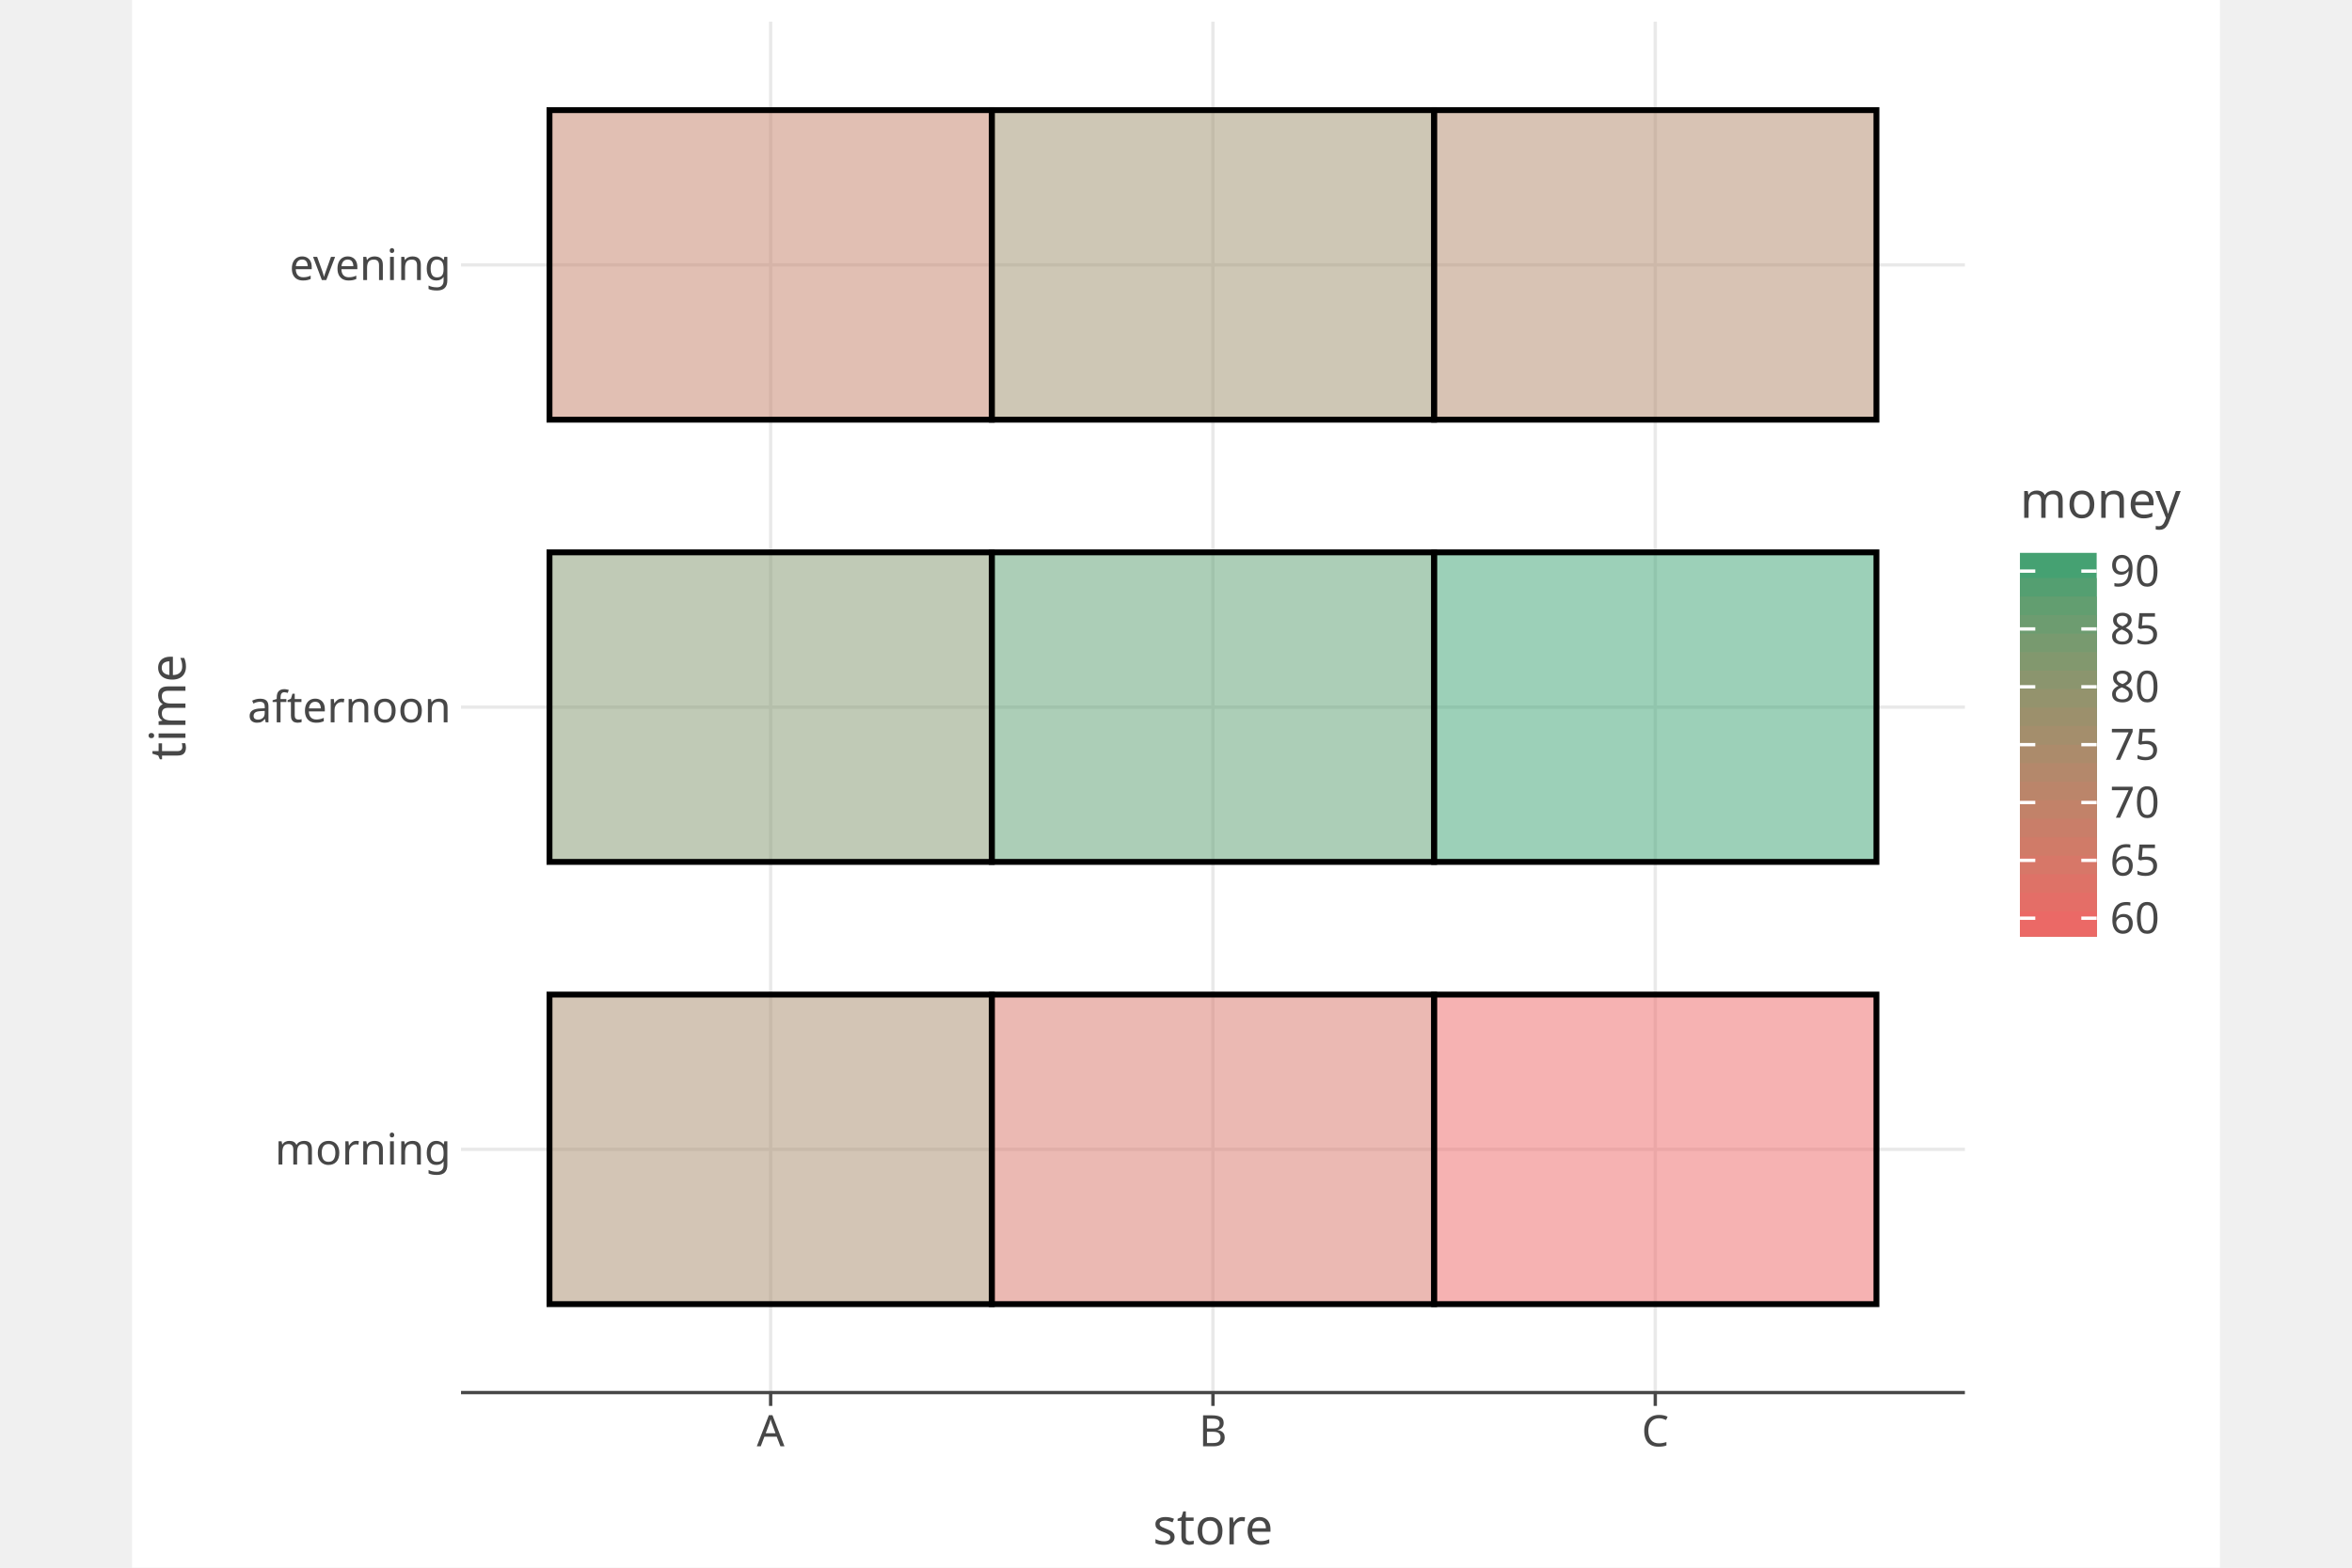
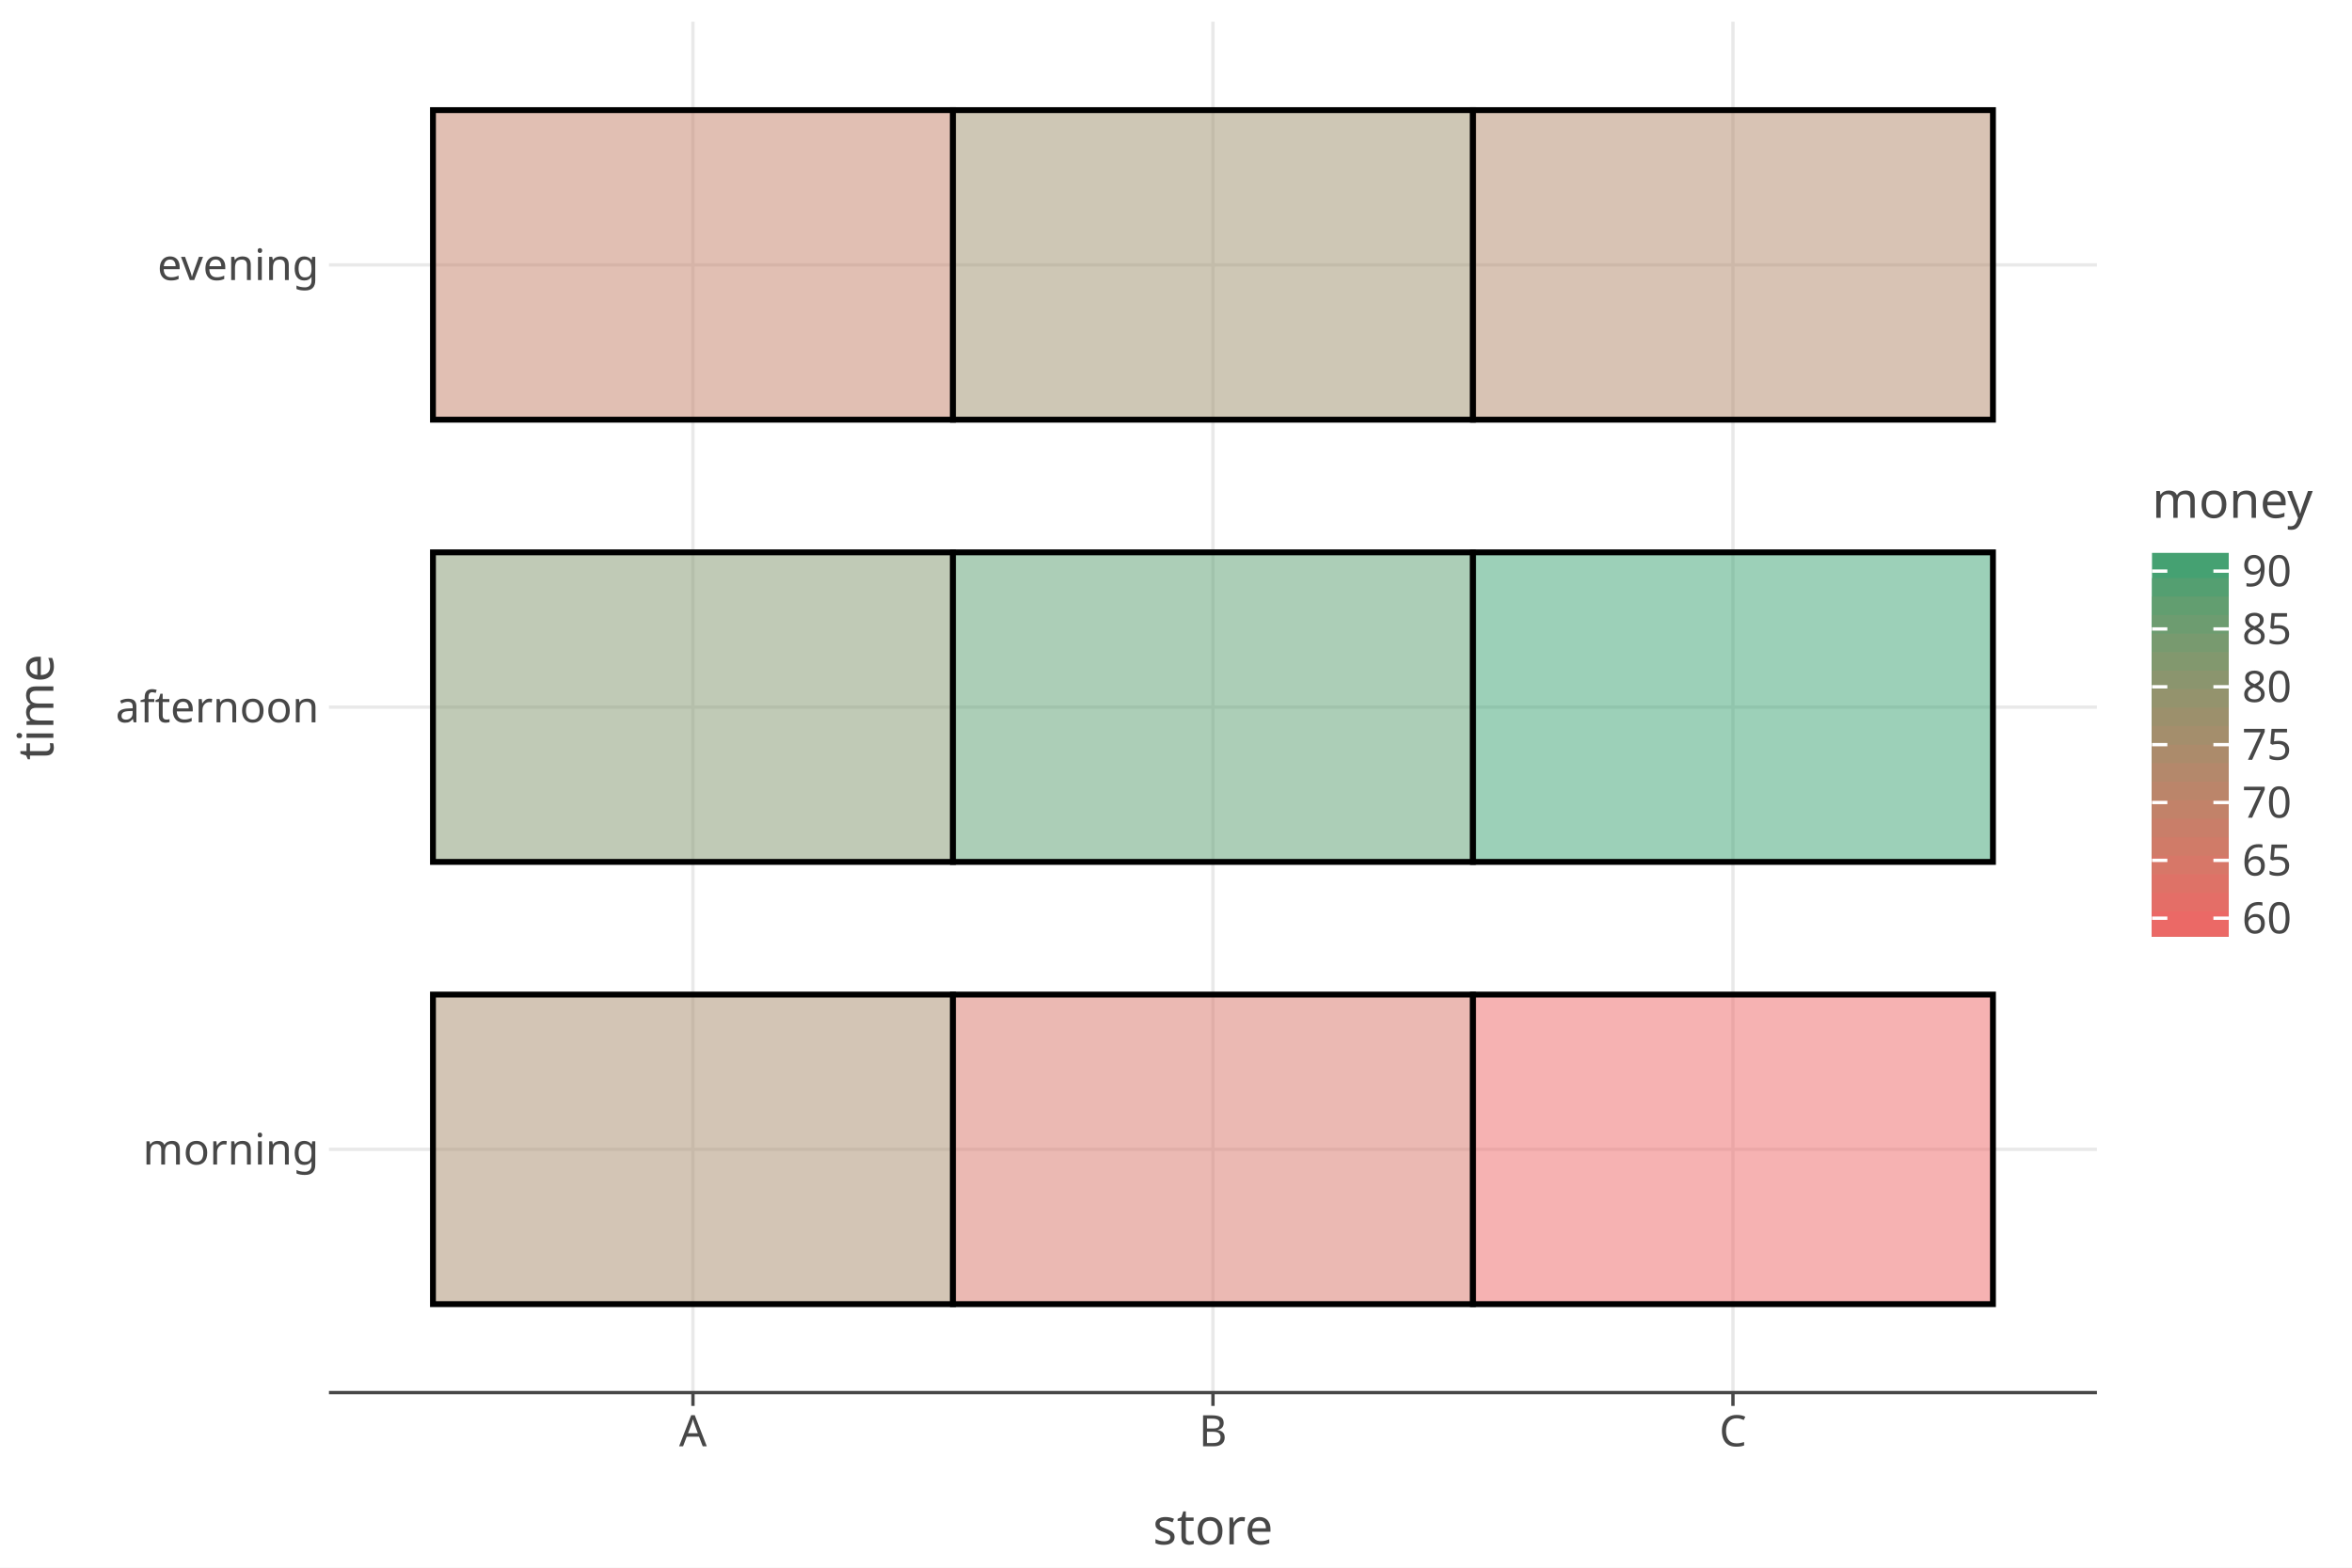
<svg xmlns="http://www.w3.org/2000/svg" display="block" class="plt-container" width="705.0" height="470.0">
  <style type="text/css">
  .plt-container {
   font-family: Lucida Grande, sans-serif;
   user-select: none;
   -webkit-user-select: none;
   -moz-user-select: none;
   -ms-user-select: none;
}
text {
   text-rendering: optimizeLegibility;
}
#xXxprefixXx0 .plot-title {
   fill: #474747;
   font-family: Lucida Grande, sans-serif;
   font-size: 16.0px;
   font-weight: normal;
   font-style: normal;   
}
#xXxprefixXx0 .plot-subtitle {
   fill: #474747;
   font-family: Lucida Grande, sans-serif;
   font-size: 15.0px;
   font-weight: normal;
   font-style: normal;   
}
#xXxprefixXx0 .plot-caption {
   fill: #474747;
   font-family: Lucida Grande, sans-serif;
   font-size: 13.0px;
   font-weight: normal;
   font-style: normal;   
}
#xXxprefixXx0 .legend-title {
   fill: #474747;
   font-family: Lucida Grande, sans-serif;
   font-size: 15.0px;
   font-weight: normal;
   font-style: normal;   
}
#xXxprefixXx0 .legend-item {
   fill: #474747;
   font-family: Lucida Grande, sans-serif;
   font-size: 13.0px;
   font-weight: normal;
   font-style: normal;   
}
#xXxprefixXx0 .axis-title-x {
   fill: #474747;
   font-family: Lucida Grande, sans-serif;
   font-size: 15.0px;
   font-weight: normal;
   font-style: normal;   
}
#xXxprefixXx0 .axis-text-x {
   fill: #474747;
   font-family: Lucida Grande, sans-serif;
   font-size: 13.0px;
   font-weight: normal;
   font-style: normal;   
}
#xXxprefixXx2 .axis-tooltip-text-x {
   fill: #ffffff;
   font-family: Lucida Grande, sans-serif;
   font-size: 13.0px;
   font-weight: normal;
   font-style: normal;   
}
#xXxprefixXx0 .axis-title-y {
   fill: #474747;
   font-family: Lucida Grande, sans-serif;
   font-size: 15.0px;
   font-weight: normal;
   font-style: normal;   
}
#xXxprefixXx0 .axis-text-y {
   fill: #474747;
   font-family: Lucida Grande, sans-serif;
   font-size: 13.0px;
   font-weight: normal;
   font-style: normal;   
}
#xXxprefixXx2 .axis-tooltip-text-y {
   fill: #ffffff;
   font-family: Lucida Grande, sans-serif;
   font-size: 13.0px;
   font-weight: normal;
   font-style: normal;   
}
#xXxprefixXx0 .facet-strip-text-x {
   fill: #474747;
   font-family: Lucida Grande, sans-serif;
   font-size: 13.0px;
   font-weight: normal;
   font-style: normal;   
}
#xXxprefixXx0 .facet-strip-text-y {
   fill: #474747;
   font-family: Lucida Grande, sans-serif;
   font-size: 13.0px;
   font-weight: normal;
   font-style: normal;   
}
#xXxprefixXx2 .tooltip-text {
   fill: #474747;
   font-family: Lucida Grande, sans-serif;
   font-size: 13.0px;
   font-weight: normal;
   font-style: normal;   
}
#xXxprefixXx2 .tooltip-title {
   fill: #474747;
   font-family: Lucida Grande, sans-serif;
   font-size: 13.0px;
   font-weight: bold;
   font-style: normal;   
}
#xXxprefixXx2 .tooltip-label {
   fill: #474747;
   font-family: Lucida Grande, sans-serif;
   font-size: 13.0px;
   font-weight: bold;
   font-style: normal;   
}

  </style>
  <g id="xXxprefixXx0">
-     <path fill-rule="evenodd" fill="rgb(255,255,255)" fill-opacity="1.0" d="M39.587 0.0 L39.587 470.0 L665.413 470.0 L665.413 0.0 Z">
+     <path fill-rule="evenodd" fill="rgb(255,255,255)" fill-opacity="1.0" d="M0.0 0.0 L0.0 470.0 L705.0 470.0 L705.0 0.0 Z">
    </path>
-     <g transform="translate(69.08706 6.5 ) ">
+     <g transform="translate(29.5 6.5 ) ">
      <g>
        <g transform="translate(69.1041 0.0 ) ">
          <g>
-             <line x1="92.806" y1="0.0" x2="92.806" y2="411.0" stroke="rgb(233,233,233)" stroke-opacity="1.0" stroke-width="1.0" fill="none">
-             </line>
-             <line x1="225.387" y1="0.0" x2="225.387" y2="411.0" stroke="rgb(233,233,233)" stroke-opacity="1.0" stroke-width="1.0" fill="none">
-             </line>
-             <line x1="357.968" y1="0.0" x2="357.968" y2="411.0" stroke="rgb(233,233,233)" stroke-opacity="1.0" stroke-width="1.0" fill="none">
+             <line x1="109.107" y1="0.0" x2="109.107" y2="411.0" stroke="rgb(233,233,233)" stroke-opacity="1.0" stroke-width="1.0" fill="none">
+             </line>
+             <line x1="264.974" y1="0.0" x2="264.974" y2="411.0" stroke="rgb(233,233,233)" stroke-opacity="1.0" stroke-width="1.0" fill="none">
+             </line>
+             <line x1="420.841" y1="0.0" x2="420.841" y2="411.0" stroke="rgb(233,233,233)" stroke-opacity="1.0" stroke-width="1.0" fill="none">
            </line>
          </g>
        </g>
        <g transform="translate(69.1041 0.0 ) ">
          <g>
-             <line x1="0.0" y1="338.081" x2="450.774" y2="338.081" stroke="rgb(233,233,233)" stroke-opacity="1.0" stroke-width="1.0" fill="none">
-             </line>
-             <line x1="0.0" y1="205.5" x2="450.774" y2="205.5" stroke="rgb(233,233,233)" stroke-opacity="1.0" stroke-width="1.0" fill="none">
-             </line>
-             <line x1="0.0" y1="72.919" x2="450.774" y2="72.919" stroke="rgb(233,233,233)" stroke-opacity="1.0" stroke-width="1.0" fill="none">
+             <line x1="0.0" y1="338.081" x2="529.948" y2="338.081" stroke="rgb(233,233,233)" stroke-opacity="1.0" stroke-width="1.0" fill="none">
+             </line>
+             <line x1="0.0" y1="205.5" x2="529.948" y2="205.5" stroke="rgb(233,233,233)" stroke-opacity="1.0" stroke-width="1.0" fill="none">
+             </line>
+             <line x1="0.0" y1="72.919" x2="529.948" y2="72.919" stroke="rgb(233,233,233)" stroke-opacity="1.0" stroke-width="1.0" fill="none">
            </line>
          </g>
        </g>
      </g>
-       <g clip-path="url(#xXxprefixXx1)" clip-bounds-jfx="[rect (69.104, 0.0), (450.774, 411.0)]">
+       <g clip-path="url(#xXxprefixXx1)" clip-bounds-jfx="[rect (69.104, 0.0), (529.948, 411.0)]">
        <g transform="translate(69.1041 0.0 ) ">
          <g>
            <g>
              <g>
                <g>
-                   <rect fill="#a88c6c" fill-opacity="0.5" stroke="#000000" stroke-width="1.76" x="26.516" y="291.677" height="92.806" width="132.581" />
-                   <rect fill="#d97568" fill-opacity="0.5" stroke="#000000" stroke-width="1.76" x="159.097" y="291.677" height="92.806" width="132.581" />
-                   <rect fill="#ee6666" fill-opacity="0.5" stroke="#000000" stroke-width="1.76" x="291.677" y="291.677" height="92.806" width="132.581" />
-                   <rect fill="#83976e" fill-opacity="0.5" stroke="#000000" stroke-width="1.76" x="26.516" y="159.097" height="92.806" width="132.581" />
-                   <rect fill="#5a9f71" fill-opacity="0.5" stroke="#000000" stroke-width="1.76" x="159.097" y="159.097" height="92.806" width="132.581" />
-                   <rect fill="#3ba272" fill-opacity="0.5" stroke="#000000" stroke-width="1.76" x="291.677" y="159.097" height="92.806" width="132.581" />
-                   <rect fill="#c48169" fill-opacity="0.5" stroke="#000000" stroke-width="1.76" x="26.516" y="26.516" height="92.806" width="132.581" />
-                   <rect fill="#9e906c" fill-opacity="0.5" stroke="#000000" stroke-width="1.76" x="159.097" y="26.516" height="92.806" width="132.581" />
-                   <rect fill="#b2896b" fill-opacity="0.5" stroke="#000000" stroke-width="1.76" x="291.677" y="26.516" height="92.806" width="132.581" />
+                   <rect fill="#a88c6c" fill-opacity="0.5" stroke="#000000" stroke-width="1.76" x="31.173" y="291.677" height="92.806" width="155.867" />
+                   <rect fill="#d97568" fill-opacity="0.5" stroke="#000000" stroke-width="1.76" x="187.041" y="291.677" height="92.806" width="155.867" />
+                   <rect fill="#ee6666" fill-opacity="0.5" stroke="#000000" stroke-width="1.76" x="342.908" y="291.677" height="92.806" width="155.867" />
+                   <rect fill="#83976e" fill-opacity="0.5" stroke="#000000" stroke-width="1.76" x="31.173" y="159.097" height="92.806" width="155.867" />
+                   <rect fill="#5a9f71" fill-opacity="0.5" stroke="#000000" stroke-width="1.76" x="187.041" y="159.097" height="92.806" width="155.867" />
+                   <rect fill="#3ba272" fill-opacity="0.5" stroke="#000000" stroke-width="1.76" x="342.908" y="159.097" height="92.806" width="155.867" />
+                   <rect fill="#c48169" fill-opacity="0.5" stroke="#000000" stroke-width="1.76" x="31.173" y="26.516" height="92.806" width="155.867" />
+                   <rect fill="#9e906c" fill-opacity="0.5" stroke="#000000" stroke-width="1.76" x="187.041" y="26.516" height="92.806" width="155.867" />
+                   <rect fill="#b2896b" fill-opacity="0.5" stroke="#000000" stroke-width="1.76" x="342.908" y="26.516" height="92.806" width="155.867" />
                </g>
              </g>
            </g>
          </g>
        </g>
        <defs>
          <clipPath id="xXxprefixXx1">
-             <rect x="69.104" y="0.0" width="450.774" height="411.0">
+             <rect x="69.104" y="0.0" width="529.948" height="411.0">
            </rect>
          </clipPath>
        </defs>
      </g>
      <g>
        <g transform="translate(69.1041 411.0 ) ">
-           <g transform="translate(92.80645 0.0 ) ">
+           <g transform="translate(109.107 0.0 ) ">
            <line stroke-width="1.0" stroke="rgb(71,71,71)" stroke-opacity="1.0" x2="0.0" y2="4.0">
            </line>
            <g transform="translate(0.0 7.0 ) ">
              <text class="axis-text-x" text-anchor="middle" dy="0.7em">
                <tspan>A</tspan>
              </text>
            </g>
          </g>
-           <g transform="translate(225.3871 0.0 ) ">
+           <g transform="translate(264.9742 0.0 ) ">
            <line stroke-width="1.0" stroke="rgb(71,71,71)" stroke-opacity="1.0" x2="0.0" y2="4.0">
            </line>
            <g transform="translate(0.0 7.0 ) ">
              <text class="axis-text-x" text-anchor="middle" dy="0.7em">
                <tspan>B</tspan>
              </text>
            </g>
          </g>
-           <g transform="translate(357.9677 0.0 ) ">
+           <g transform="translate(420.8413 0.0 ) ">
            <line stroke-width="1.0" stroke="rgb(71,71,71)" stroke-opacity="1.0" x2="0.0" y2="4.0">
            </line>
            <g transform="translate(0.0 7.0 ) ">
              <text class="axis-text-x" text-anchor="middle" dy="0.7em">
                <tspan>C</tspan>
              </text>
            </g>
          </g>
-           <line x1="0.0" y1="0.0" x2="450.774" y2="0.0" stroke-width="1.0" stroke="rgb(71,71,71)" stroke-opacity="1.0">
+           <line x1="0.0" y1="0.0" x2="529.948" y2="0.0" stroke-width="1.0" stroke="rgb(71,71,71)" stroke-opacity="1.0">
          </line>
        </g>
        <g transform="translate(69.1041 0.0 ) ">
          <g transform="translate(0.0 338.0806 ) ">
            <g transform="translate(-3.0 0.0 ) ">
              <text class="axis-text-y" text-anchor="end" dy="0.35em">
                <tspan>morning</tspan>
              </text>
            </g>
          </g>
          <g transform="translate(0.0 205.5 ) ">
            <g transform="translate(-3.0 0.0 ) ">
              <text class="axis-text-y" text-anchor="end" dy="0.35em">
                <tspan>afternoon</tspan>
              </text>
            </g>
          </g>
          <g transform="translate(0.0 72.91935 ) ">
            <g transform="translate(-3.0 0.0 ) ">
              <text class="axis-text-y" text-anchor="end" dy="0.35em">
                <tspan>evening</tspan>
              </text>
            </g>
          </g>
        </g>
      </g>
    </g>
-     <g transform="translate(55.58706 212.0 ) rotate(-90.0 ) ">
+     <g transform="translate(16.0 212.0 ) rotate(-90.0 ) ">
      <text class="axis-title-y" y="0.0" text-anchor="middle">
        <tspan>time</tspan>
      </text>
    </g>
    <g transform="translate(363.5783 463.0 ) ">
      <text class="axis-title-x" y="0.0" text-anchor="middle">
        <tspan>store</tspan>
      </text>
    </g>
-     <g transform="translate(595.4654 133.25 ) ">
+     <g transform="translate(635.0524 133.25 ) ">
      <rect x="5.0" y="5.0" height="147.5" width="59.948" stroke="rgb(71,71,71)" stroke-opacity="1.0" stroke-width="0.0" fill="rgb(255,255,255)" fill-opacity="1.0">
      </rect>
      <g transform="translate(10.0 10.0 ) ">
        <g transform="translate(0.0 12.0 ) ">
          <text class="legend-title" y="0.0">
            <tspan>money</tspan>
          </text>
        </g>
        <g transform="translate(0.0 22.5 ) ">
          <g>
            <rect x="0.0" y="0.0" height="115.0" width="23.0" stroke-width="0.0" fill="rgb(69,161,114)" fill-opacity="1.0">
            </rect>
            <rect x="0.0" y="7.55" height="107.45" width="23.0" stroke-width="0.0" fill="rgb(84,159,113)" fill-opacity="1.0">
            </rect>
            <rect x="0.0" y="13.1" height="101.9" width="23.0" stroke-width="0.0" fill="rgb(98,158,112)" fill-opacity="1.0">
            </rect>
            <rect x="0.0" y="18.65" height="96.35" width="23.0" stroke-width="0.0" fill="rgb(109,156,112)" fill-opacity="1.0">
            </rect>
            <rect x="0.0" y="24.2" height="90.8" width="23.0" stroke-width="0.0" fill="rgb(120,154,111)" fill-opacity="1.0">
            </rect>
            <rect x="0.0" y="29.75" height="85.25" width="23.0" stroke-width="0.0" fill="rgb(130,152,110)" fill-opacity="1.0">
            </rect>
            <rect x="0.0" y="35.3" height="79.7" width="23.0" stroke-width="0.0" fill="rgb(139,149,110)" fill-opacity="1.0">
            </rect>
            <rect x="0.0" y="40.85" height="74.15" width="23.0" stroke-width="0.0" fill="rgb(148,147,109)" fill-opacity="1.0">
            </rect>
            <rect x="0.0" y="46.4" height="68.6" width="23.0" stroke-width="0.0" fill="rgb(156,144,108)" fill-opacity="1.0">
            </rect>
            <rect x="0.0" y="51.95" height="63.05" width="23.0" stroke-width="0.0" fill="rgb(164,142,108)" fill-opacity="1.0">
            </rect>
            <rect x="0.0" y="57.5" height="57.5" width="23.0" stroke-width="0.0" fill="rgb(172,139,107)" fill-opacity="1.0">
            </rect>
            <rect x="0.0" y="63.05" height="51.95" width="23.0" stroke-width="0.0" fill="rgb(180,136,107)" fill-opacity="1.0">
            </rect>
            <rect x="0.0" y="68.6" height="46.4" width="23.0" stroke-width="0.0" fill="rgb(187,133,106)" fill-opacity="1.0">
            </rect>
            <rect x="0.0" y="74.15" height="40.85" width="23.0" stroke-width="0.0" fill="rgb(194,130,105)" fill-opacity="1.0">
            </rect>
            <rect x="0.0" y="79.7" height="35.3" width="23.0" stroke-width="0.0" fill="rgb(201,126,105)" fill-opacity="1.0">
            </rect>
            <rect x="0.0" y="85.25" height="29.75" width="23.0" stroke-width="0.0" fill="rgb(208,123,104)" fill-opacity="1.0">
            </rect>
            <rect x="0.0" y="90.8" height="24.2" width="23.0" stroke-width="0.0" fill="rgb(215,119,104)" fill-opacity="1.0">
            </rect>
            <rect x="0.0" y="96.35" height="18.65" width="23.0" stroke-width="0.0" fill="rgb(222,114,103)" fill-opacity="1.0">
            </rect>
            <rect x="0.0" y="101.9" height="13.1" width="23.0" stroke-width="0.0" fill="rgb(228,110,103)" fill-opacity="1.0">
            </rect>
            <rect x="0.0" y="107.45" height="7.55" width="23.0" stroke-width="0.0" fill="rgb(235,105,102)" fill-opacity="1.0">
            </rect>
            <line x1="0.0" y1="109.531" x2="4.6" y2="109.531" stroke-width="1.0" stroke="rgb(255,255,255)" stroke-opacity="1.0">
            </line>
            <line x1="18.4" y1="109.531" x2="23.0" y2="109.531" stroke-width="1.0" stroke="rgb(255,255,255)" stroke-opacity="1.0">
            </line>
            <g transform="translate(26.9903 114.0812 ) ">
              <text class="legend-item" y="0.0">
                <tspan>60</tspan>
              </text>
            </g>
            <line x1="0.0" y1="92.188" x2="4.6" y2="92.188" stroke-width="1.0" stroke="rgb(255,255,255)" stroke-opacity="1.0">
            </line>
            <line x1="18.4" y1="92.188" x2="23.0" y2="92.188" stroke-width="1.0" stroke="rgb(255,255,255)" stroke-opacity="1.0">
            </line>
            <g transform="translate(26.9903 96.7375 ) ">
              <text class="legend-item" y="0.0">
                <tspan>65</tspan>
              </text>
            </g>
            <line x1="0.0" y1="74.844" x2="4.6" y2="74.844" stroke-width="1.0" stroke="rgb(255,255,255)" stroke-opacity="1.0">
            </line>
            <line x1="18.4" y1="74.844" x2="23.0" y2="74.844" stroke-width="1.0" stroke="rgb(255,255,255)" stroke-opacity="1.0">
            </line>
            <g transform="translate(26.9903 79.39375 ) ">
              <text class="legend-item" y="0.0">
                <tspan>70</tspan>
              </text>
            </g>
            <line x1="0.0" y1="57.5" x2="4.6" y2="57.5" stroke-width="1.0" stroke="rgb(255,255,255)" stroke-opacity="1.0">
            </line>
            <line x1="18.4" y1="57.5" x2="23.0" y2="57.5" stroke-width="1.0" stroke="rgb(255,255,255)" stroke-opacity="1.0">
            </line>
            <g transform="translate(26.9903 62.05 ) ">
              <text class="legend-item" y="0.0">
                <tspan>75</tspan>
              </text>
            </g>
            <line x1="0.0" y1="40.156" x2="4.6" y2="40.156" stroke-width="1.0" stroke="rgb(255,255,255)" stroke-opacity="1.0">
            </line>
            <line x1="18.4" y1="40.156" x2="23.0" y2="40.156" stroke-width="1.0" stroke="rgb(255,255,255)" stroke-opacity="1.0">
            </line>
            <g transform="translate(26.9903 44.70625 ) ">
              <text class="legend-item" y="0.0">
                <tspan>80</tspan>
              </text>
            </g>
            <line x1="0.0" y1="22.812" x2="4.6" y2="22.812" stroke-width="1.0" stroke="rgb(255,255,255)" stroke-opacity="1.0">
            </line>
            <line x1="18.4" y1="22.812" x2="23.0" y2="22.812" stroke-width="1.0" stroke="rgb(255,255,255)" stroke-opacity="1.0">
            </line>
            <g transform="translate(26.9903 27.3625 ) ">
              <text class="legend-item" y="0.0">
                <tspan>85</tspan>
              </text>
            </g>
            <line x1="0.0" y1="5.469" x2="4.6" y2="5.469" stroke-width="1.0" stroke="rgb(255,255,255)" stroke-opacity="1.0">
            </line>
            <line x1="18.4" y1="5.469" x2="23.0" y2="5.469" stroke-width="1.0" stroke="rgb(255,255,255)" stroke-opacity="1.0">
            </line>
            <g transform="translate(26.9903 10.01875 ) ">
              <text class="legend-item" y="0.0">
                <tspan>90</tspan>
              </text>
            </g>
          </g>
        </g>
      </g>
    </g>
-     <path fill="rgb(0,0,0)" fill-opacity="0.0" stroke="rgb(71,71,71)" stroke-opacity="1.0" stroke-width="0.0" d="M39.587 0.0 L39.587 470.0 L665.413 470.0 L665.413 0.0 Z">
+     <path fill="rgb(0,0,0)" fill-opacity="0.0" stroke="rgb(71,71,71)" stroke-opacity="1.0" stroke-width="0.0" d="M0.0 0.0 L0.0 470.0 L705.0 470.0 L705.0 0.0 Z">
    </path>
  </g>
  <g id="xXxprefixXx2">
  </g>
</svg>
